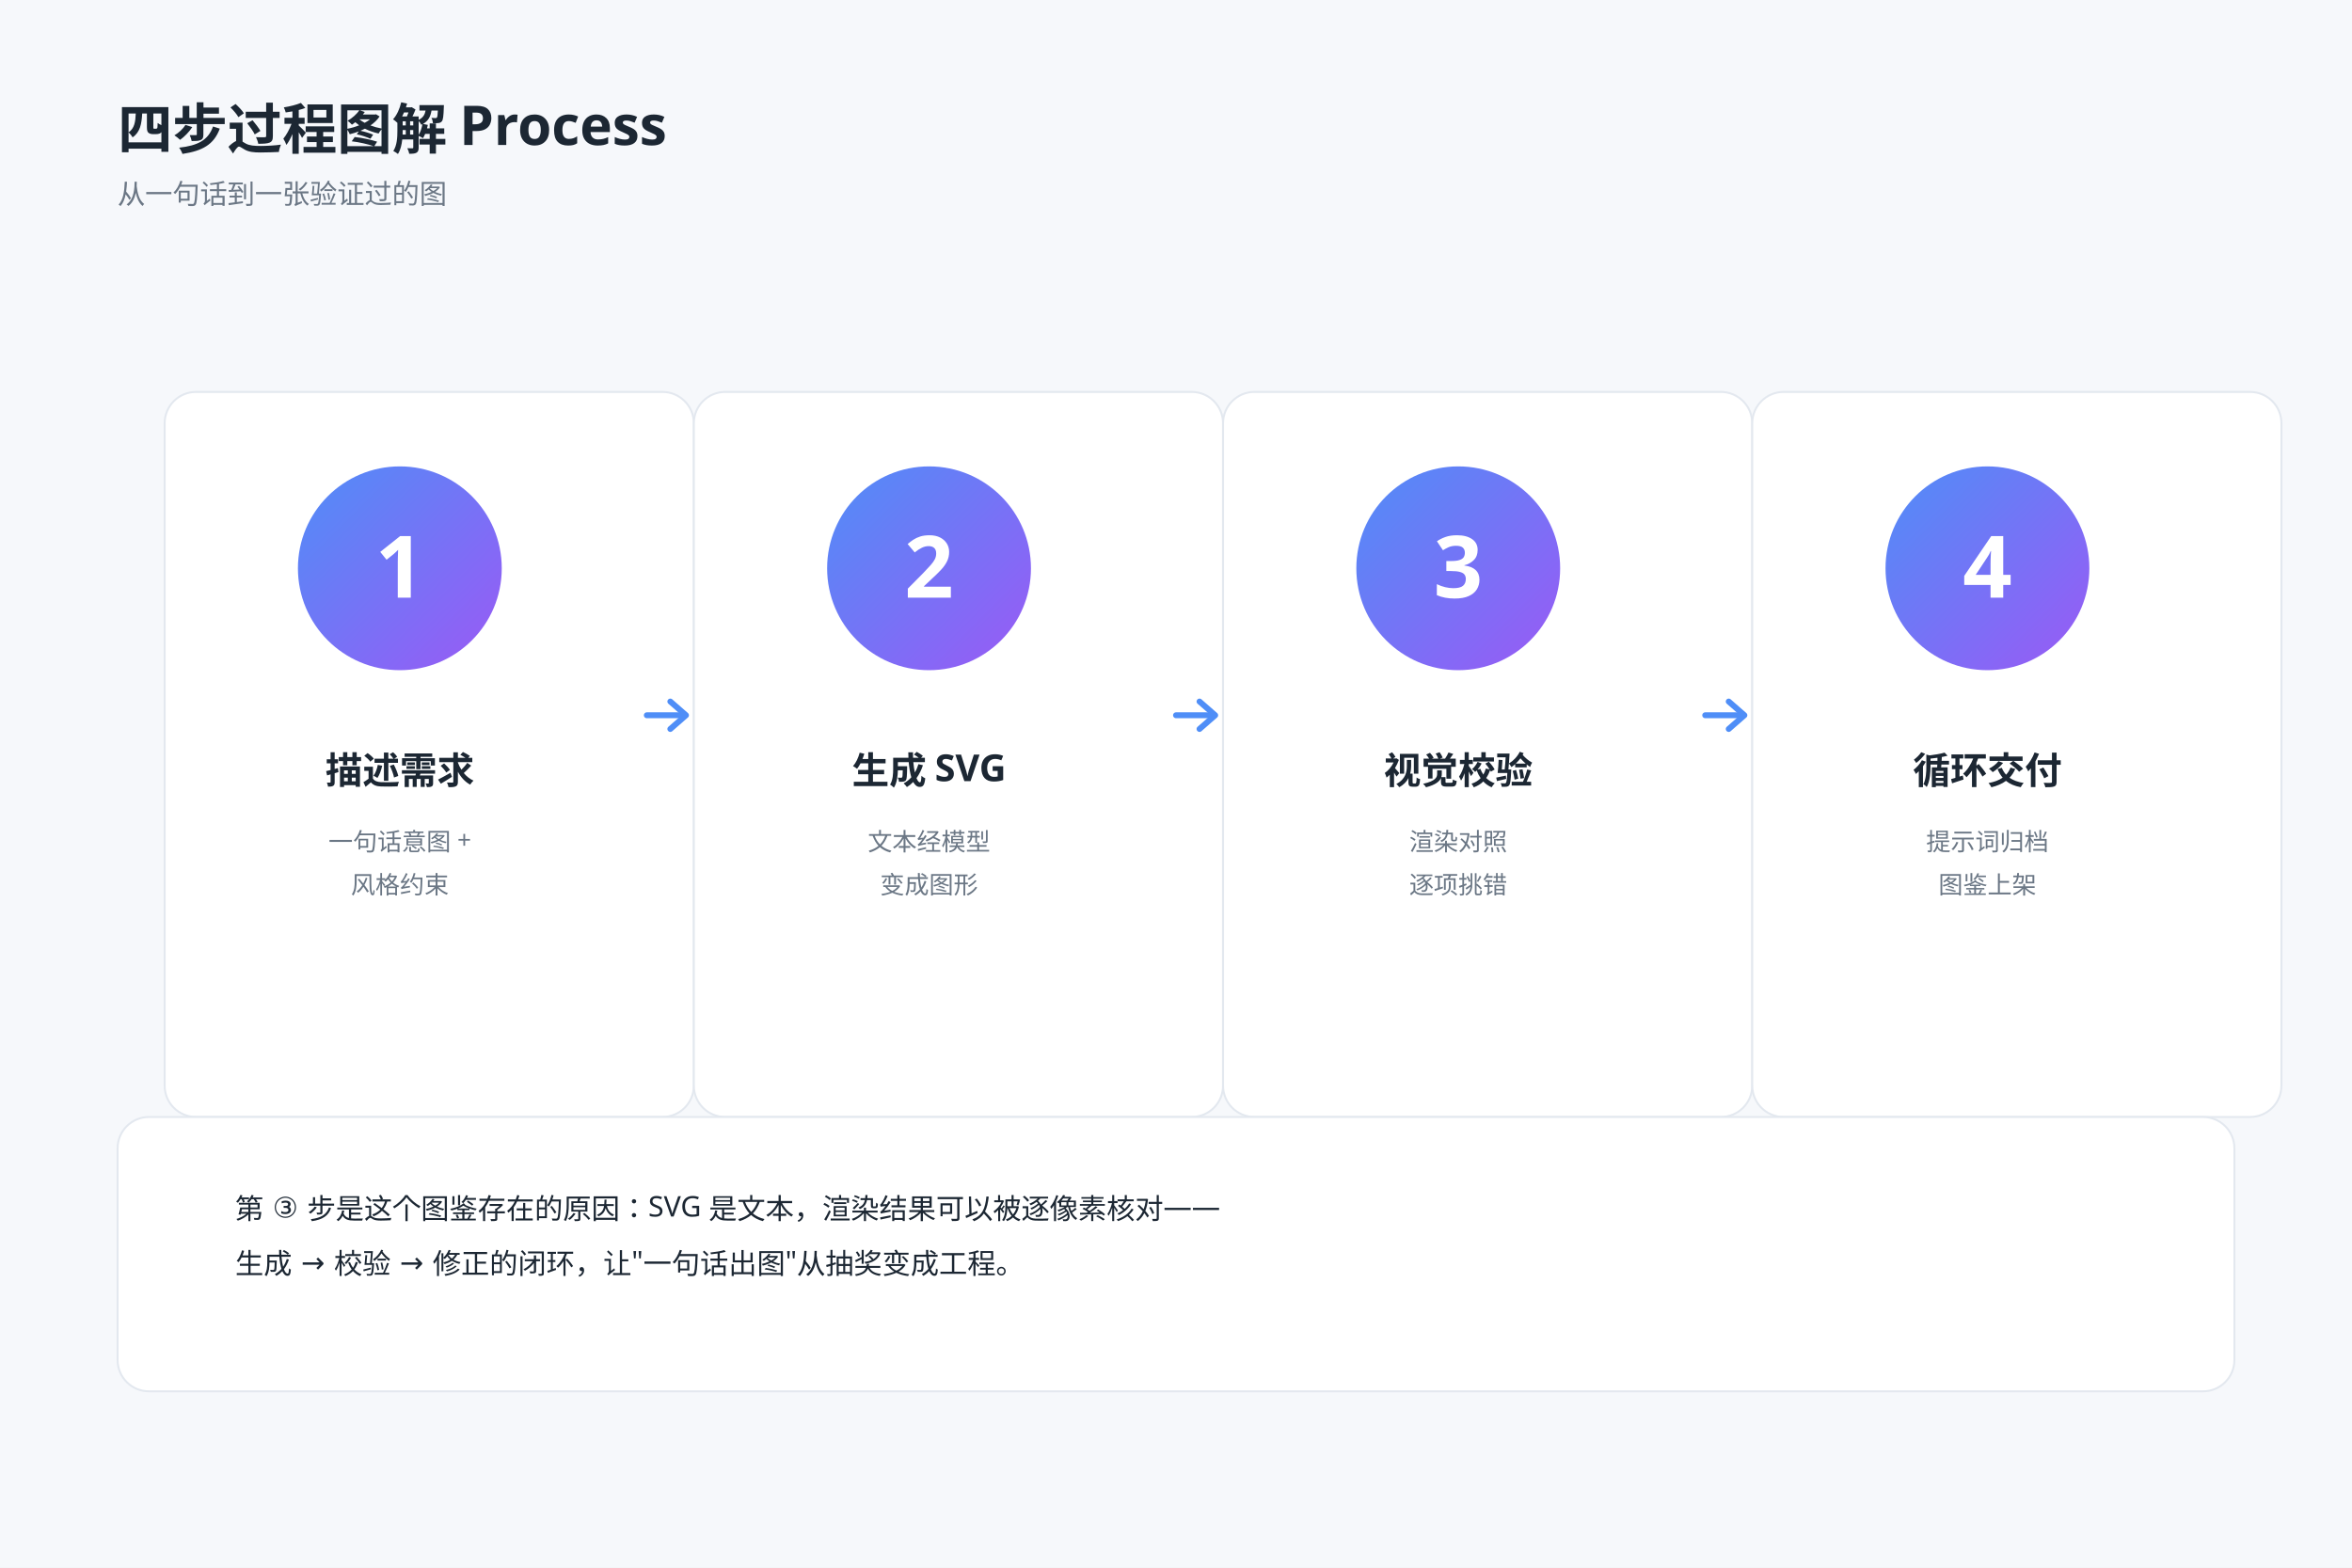
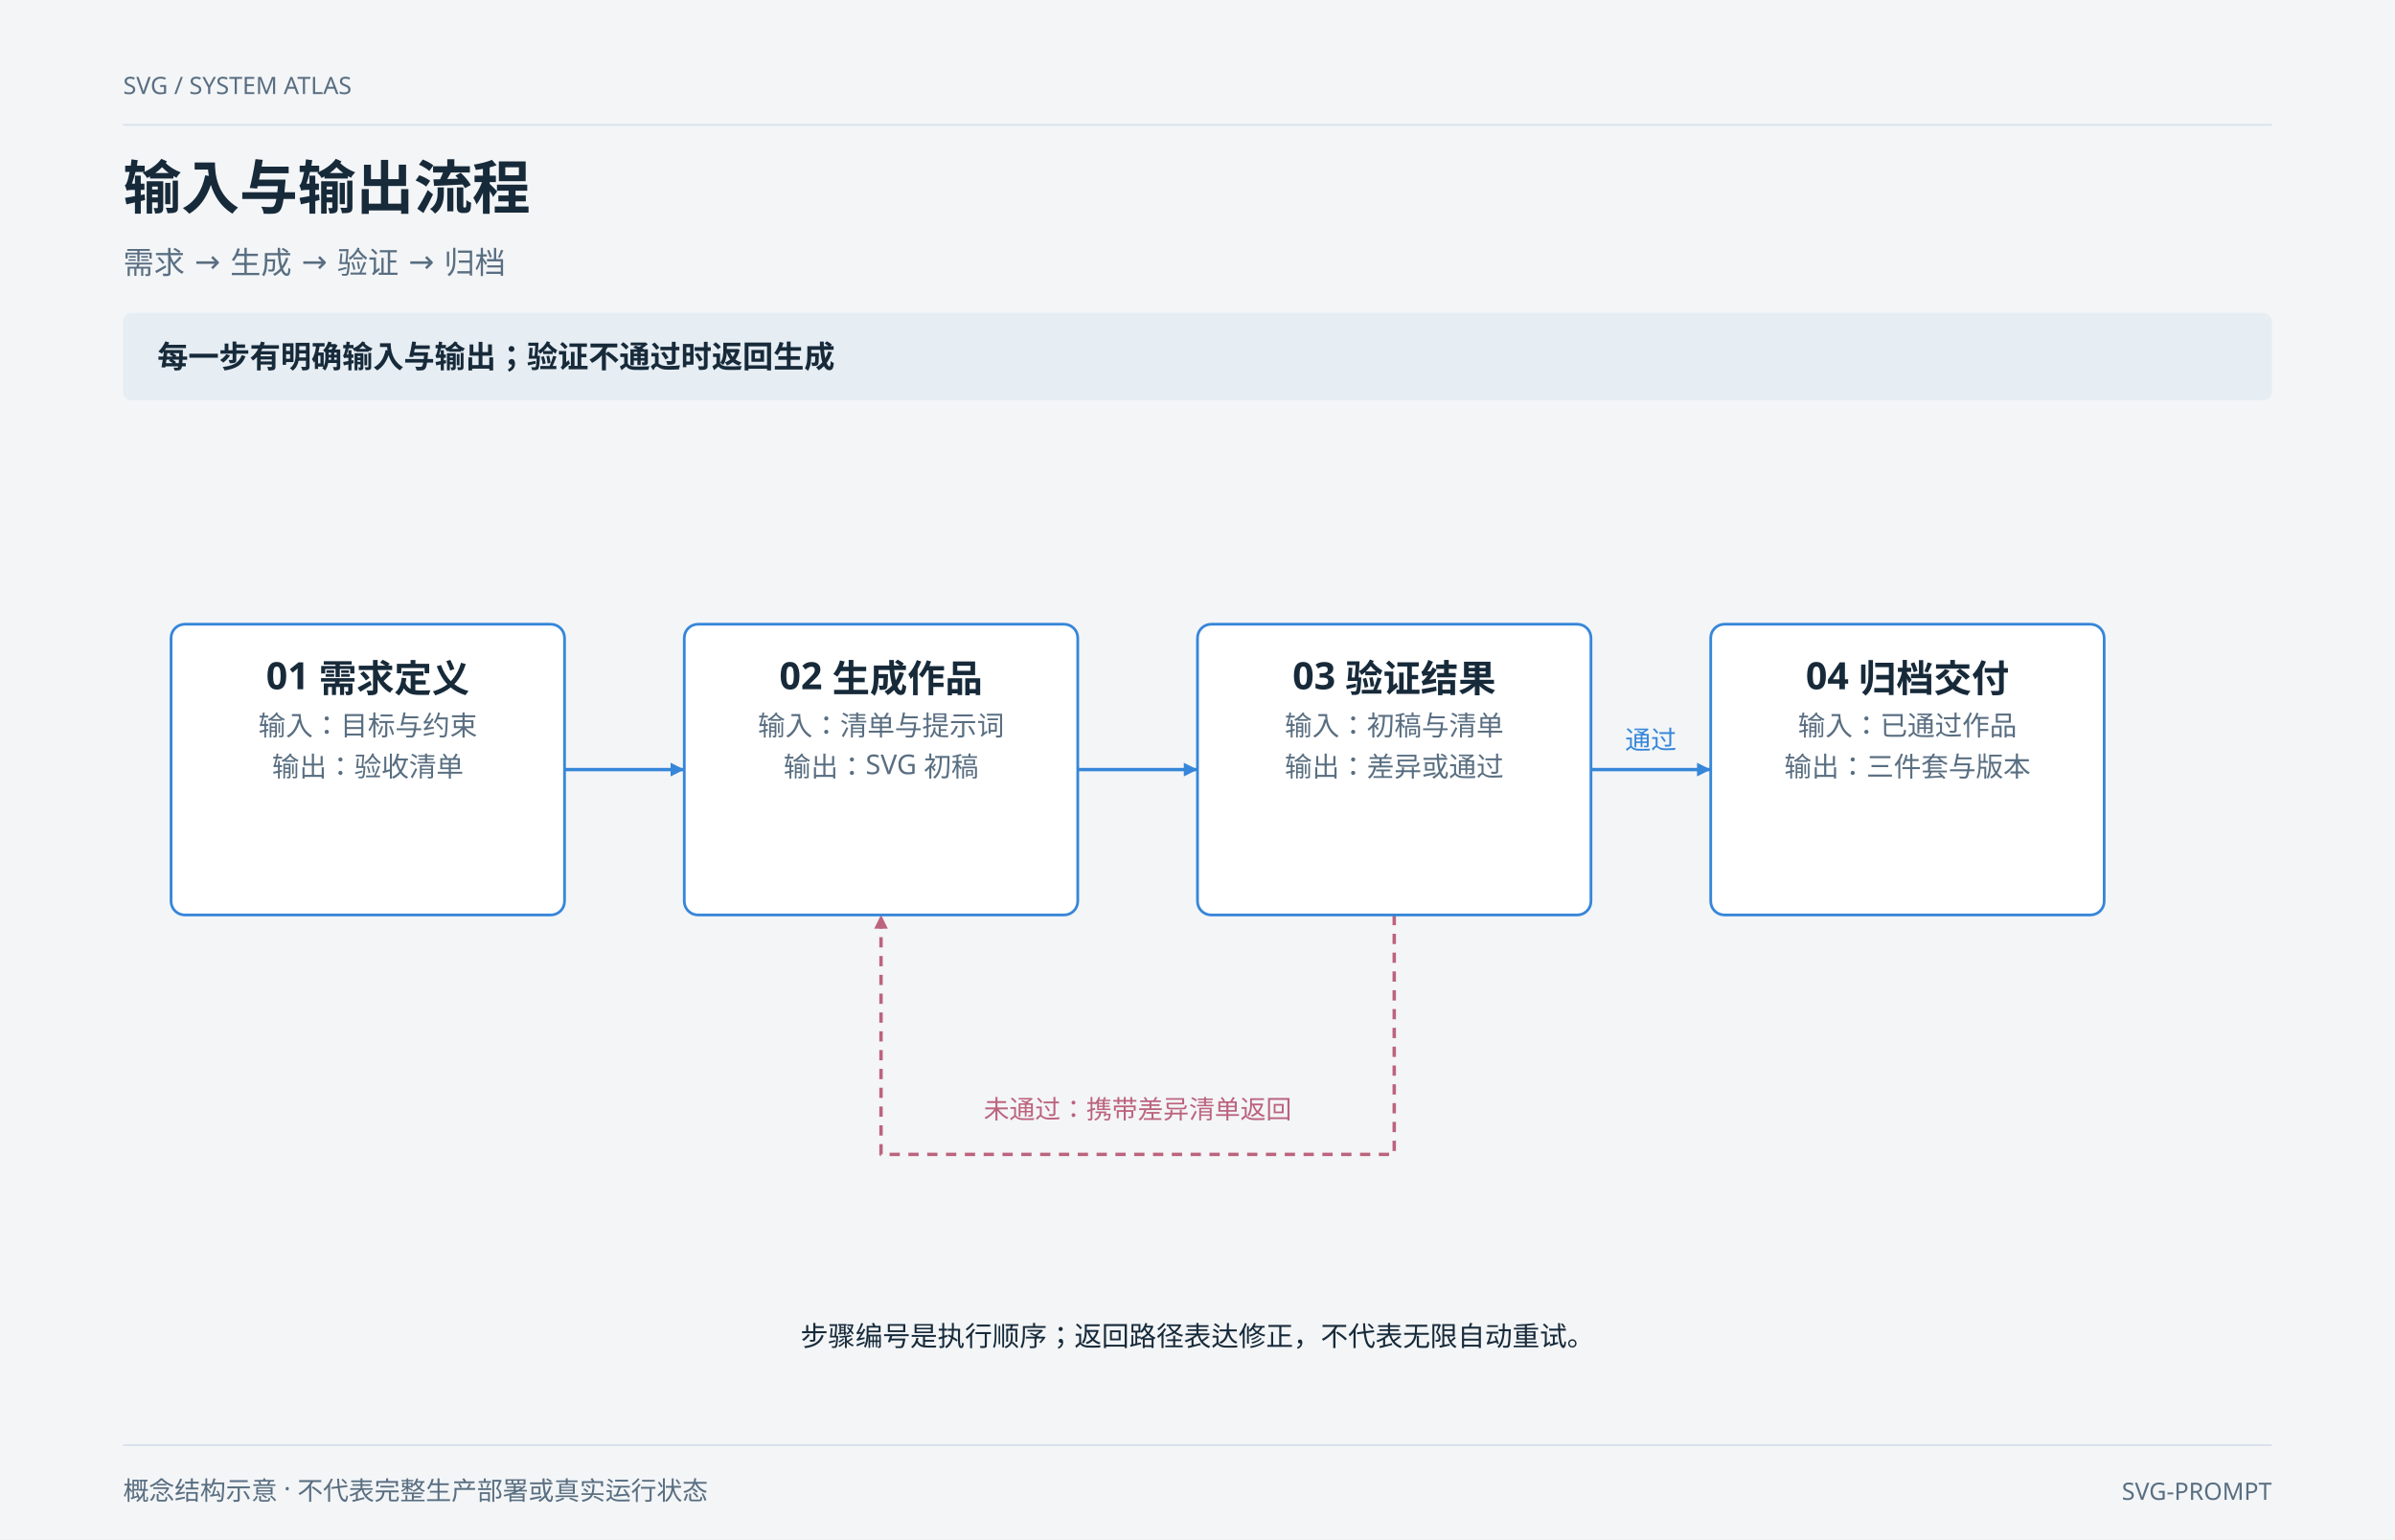
- <svg xmlns="http://www.w3.org/2000/svg" width="1200" height="800" viewBox="0 0 1200 800" font-family="PingFang SC, Hiragino Sans GB, Microsoft YaHei, sans-serif">
-   <rect width="1200" height="800" fill="#f6f8fb" />
-   <text x="60" y="76" font-size="28" font-weight="700" fill="#1c2733">四步过程图解 Process</text>
-   <text x="60" y="104" font-size="14" fill="#6b7785">从一句话到一张验证过的图</text>
+ <svg xmlns="http://www.w3.org/2000/svg" width="1400" height="900" viewBox="0 0 1400 900" font-family="PingFang SC, Microsoft YaHei, sans-serif" role="img" aria-labelledby="title desc">
  <defs>
-     <linearGradient id="ps" x1="0" y1="0" x2="1" y2="1">
-       <stop offset="0" stop-color="#4f8ef7" />
-       <stop offset="1" stop-color="#9b59f5" />
-     </linearGradient>
+     <marker id="arrow-call" viewBox="0 0 10 10" refX="10" refY="5" markerWidth="8" markerHeight="8" markerUnits="userSpaceOnUse" orient="auto">
+       <path d="M 0 0 L 10 5 L 0 10 Z" fill="#3686d9" />
+     </marker>
+     <marker id="arrow-event" viewBox="0 0 10 10" refX="10" refY="5" markerWidth="8" markerHeight="8" markerUnits="userSpaceOnUse" orient="auto">
+       <path d="M 0 0 L 10 5 L 0 10 Z" fill="#d99431" />
+     </marker>
+     <marker id="arrow-data" viewBox="0 0 10 10" refX="10" refY="5" markerWidth="8" markerHeight="8" markerUnits="userSpaceOnUse" orient="auto">
+       <path d="M 0 0 L 10 5 L 0 10 Z" fill="#00a887" />
+     </marker>
+     <marker id="arrow-control" viewBox="0 0 10 10" refX="10" refY="5" markerWidth="8" markerHeight="8" markerUnits="userSpaceOnUse" orient="auto">
+       <path d="M 0 0 L 10 5 L 0 10 Z" fill="#bc637d" />
+     </marker>
+     <marker id="arrow-neutral" viewBox="0 0 10 10" refX="10" refY="5" markerWidth="8" markerHeight="8" markerUnits="userSpaceOnUse" orient="auto">
+       <path d="M 0 0 L 10 5 L 0 10 Z" fill="#8093a6" />
+     </marker>
  </defs>
-   <g>
-     <rect x="84" y="200" width="270" height="370" rx="16" fill="#ffffff" stroke="#e3e8ef" />
-     <circle cx="204" cy="290" r="52" fill="url(#ps)" />
-     <text x="204" y="305" font-size="44" fill="#fff" text-anchor="middle" font-weight="800">1</text>
-     <text x="204" y="400" font-size="19" fill="#1c2733" text-anchor="middle" font-weight="700">描述需求</text>
-     <text x="204" y="434" font-size="12.5" fill="#6b7785" text-anchor="middle">一句话意图 +</text>
-     <text x="204" y="456" font-size="12.5" fill="#6b7785" text-anchor="middle">风格约束</text>
+   <rect width="1400" height="900" fill="#f3f5f7" />
+   <text x="72" y="55" fill="#596e81" font-size="14" text-anchor="start" font-weight="400">SVG / SYSTEM ATLAS</text>
+   <line x1="72" y1="73" x2="1328" y2="73" stroke="#d7e0e9" />
+   <text x="72" y="122" fill="#172a3a" font-size="34" text-anchor="start" font-weight="700">输入与输出流程</text>
+   <text x="72" y="160" fill="#596e81" font-size="18" text-anchor="start" font-weight="400">需求 → 生成 → 验证 → 归档</text>
+   <rect x="72" y="183" width="1256" height="51" rx="5" fill="#e6edf3" />
+   <text x="92" y="215" fill="#172a3a" font-size="18" text-anchor="start" font-weight="600">每一步有明确输入与输出；验证不通过时返回生成</text>
+   <polyline id="edge-1" data-edge="edge-1" data-source="request" data-target="generate" data-source-port="r" data-target-port="l" data-guard="" data-route="ports" points="330,450 400,450" fill="none" stroke="#3686d9" stroke-width="2" stroke-linejoin="round" marker-end="url(#arrow-call)" />
+   <polyline id="edge-2" data-edge="edge-2" data-source="generate" data-target="validate" data-source-port="r" data-target-port="l" data-guard="" data-route="ports" points="630,450 700,450" fill="none" stroke="#3686d9" stroke-width="2" stroke-linejoin="round" marker-end="url(#arrow-call)" />
+   <polyline id="edge-3" data-edge="edge-3" data-source="validate" data-target="archive" data-source-port="r" data-target-port="l" data-guard="验收通过" data-route="ports" points="930,450 1000,450" fill="none" stroke="#3686d9" stroke-width="2" stroke-linejoin="round" marker-end="url(#arrow-call)" />
+   <polyline id="edge-4" data-edge="edge-4" data-source="validate" data-target="generate" data-source-port="b" data-target-port="b" data-guard="验收不通过" data-route="ports" points="815,535 815,675 515,675 515,535" fill="none" stroke="#bc637d" stroke-width="2" stroke-linejoin="round" marker-end="url(#arrow-control)" stroke-dasharray="6 5" />
+   <g id="node-request" data-node="request" data-kind="box" data-terminal="false" data-start="true" data-box="100,365,230,170">
+     <rect x="100" y="365" width="230" height="170" rx="8" fill="#ffffff" stroke="#3686d9" stroke-width="1.6" />
+     <text x="215.0" y="403" fill="#172a3a" font-size="22" text-anchor="middle" font-weight="600">01 需求定义</text>
+     <text x="215.0" y="430" fill="#596e81" font-size="16" text-anchor="middle" font-weight="400">输入：目标与约束</text>
+     <text x="215.0" y="454" fill="#596e81" font-size="16" text-anchor="middle" font-weight="400">输出：验收清单</text>
  </g>
-   <path d="M 330 365 L 348 365" stroke="#4f8ef7" stroke-width="3" stroke-linecap="round" />
-   <path d="M 342 358 L 350 365 L 342 372" fill="none" stroke="#4f8ef7" stroke-width="3" stroke-linecap="round" stroke-linejoin="round" />
-   <g>
-     <rect x="354" y="200" width="270" height="370" rx="16" fill="#ffffff" stroke="#e3e8ef" />
-     <circle cx="474" cy="290" r="52" fill="url(#ps)" />
-     <text x="474" y="305" font-size="44" fill="#fff" text-anchor="middle" font-weight="800">2</text>
-     <text x="474" y="400" font-size="19" fill="#1c2733" text-anchor="middle" font-weight="700">生成 SVG</text>
-     <text x="474" y="434" font-size="12.5" fill="#6b7785" text-anchor="middle">文本经模型</text>
-     <text x="474" y="456" font-size="12.5" fill="#6b7785" text-anchor="middle">变成图形</text>
+   <g id="node-generate" data-node="generate" data-kind="box" data-terminal="false" data-start="false" data-box="400,365,230,170">
+     <rect x="400" y="365" width="230" height="170" rx="8" fill="#ffffff" stroke="#3686d9" stroke-width="1.6" />
+     <text x="515.0" y="403" fill="#172a3a" font-size="22" text-anchor="middle" font-weight="600">02 生成作品</text>
+     <text x="515.0" y="430" fill="#596e81" font-size="16" text-anchor="middle" font-weight="400">输入：清单与提示词</text>
+     <text x="515.0" y="454" fill="#596e81" font-size="16" text-anchor="middle" font-weight="400">输出：SVG 初稿</text>
  </g>
-   <path d="M 600 365 L 618 365" stroke="#4f8ef7" stroke-width="3" stroke-linecap="round" />
-   <path d="M 612 358 L 620 365 L 612 372" fill="none" stroke="#4f8ef7" stroke-width="3" stroke-linecap="round" stroke-linejoin="round" />
-   <g>
-     <rect x="624" y="200" width="270" height="370" rx="16" fill="#ffffff" stroke="#e3e8ef" />
-     <circle cx="744" cy="290" r="52" fill="url(#ps)" />
-     <text x="744" y="305" font-size="44" fill="#fff" text-anchor="middle" font-weight="800">3</text>
-     <text x="744" y="400" font-size="19" fill="#1c2733" text-anchor="middle" font-weight="700">视觉校验</text>
-     <text x="744" y="434" font-size="12.5" fill="#6b7785" text-anchor="middle">渲染对照</text>
-     <text x="744" y="456" font-size="12.5" fill="#6b7785" text-anchor="middle">逐项挑错</text>
+   <g id="node-validate" data-node="validate" data-kind="box" data-terminal="false" data-start="false" data-box="700,365,230,170">
+     <rect x="700" y="365" width="230" height="170" rx="8" fill="#ffffff" stroke="#3686d9" stroke-width="1.6" />
+     <text x="815.0" y="403" fill="#172a3a" font-size="22" text-anchor="middle" font-weight="600">03 验证结果</text>
+     <text x="815.0" y="430" fill="#596e81" font-size="16" text-anchor="middle" font-weight="400">输入：初稿与清单</text>
+     <text x="815.0" y="454" fill="#596e81" font-size="16" text-anchor="middle" font-weight="400">输出：差异或通过</text>
  </g>
-   <path d="M 870 365 L 888 365" stroke="#4f8ef7" stroke-width="3" stroke-linecap="round" />
-   <path d="M 882 358 L 890 365 L 882 372" fill="none" stroke="#4f8ef7" stroke-width="3" stroke-linecap="round" stroke-linejoin="round" />
-   <g>
-     <rect x="894" y="200" width="270" height="370" rx="16" fill="#ffffff" stroke="#e3e8ef" />
-     <circle cx="1014" cy="290" r="52" fill="url(#ps)" />
-     <text x="1014" y="305" font-size="44" fill="#fff" text-anchor="middle" font-weight="800">4</text>
-     <text x="1014" y="400" font-size="19" fill="#1c2733" text-anchor="middle" font-weight="700">循环交付</text>
-     <text x="1014" y="434" font-size="12.5" fill="#6b7785" text-anchor="middle">提示词归档</text>
-     <text x="1014" y="456" font-size="12.5" fill="#6b7785" text-anchor="middle">图鉴上架</text>
+   <g id="node-archive" data-node="archive" data-kind="box" data-terminal="true" data-start="false" data-box="1000,365,230,170">
+     <rect x="1000" y="365" width="230" height="170" rx="8" fill="#ffffff" stroke="#3686d9" stroke-width="1.6" />
+     <text x="1115.0" y="403" fill="#172a3a" font-size="22" text-anchor="middle" font-weight="600">04 归档交付</text>
+     <text x="1115.0" y="430" fill="#596e81" font-size="16" text-anchor="middle" font-weight="400">输入：已通过作品</text>
+     <text x="1115.0" y="454" fill="#596e81" font-size="16" text-anchor="middle" font-weight="400">输出：三件套与版本</text>
  </g>
-   <g>
-     <rect x="60" y="570" width="1080" height="140" rx="16" fill="#ffffff" stroke="#e3e8ef" />
-     <text x="120" y="622" font-size="14.5" fill="#1c2733" text-anchor="start">第 ③ 步是这个图鉴存在的原因：SVG 是文本，渲染结果可以被逐像素核对——</text>
-     <text x="120" y="650" font-size="14.5" fill="#1c2733" text-anchor="start">生成 → 校验 → 修正的闭环，让"一句话出图"从抽奖变成工程。</text>
-   </g>
+   <text x="965" y="438" fill="#3686d9" font-size="15" text-anchor="middle" font-weight="400">通过</text>
+   <text x="665" y="654" fill="#bc637d" font-size="15" text-anchor="middle" font-weight="400">未通过：携带差异清单返回</text>
+   <text x="700" y="787" fill="#172a3a" font-size="16" text-anchor="middle" font-weight="400">步骤编号是执行顺序；返回路径表达修正，不代表无限自动重试。</text>
+   <line x1="72" y1="845" x2="1328" y2="845" stroke="#d7e0e9" />
+   <text x="72" y="877" fill="#596e81" font-size="15" text-anchor="start" font-weight="400">概念结构示意 · 不代表完整生产部署或真实运行状态</text>
+   <text x="1328" y="877" fill="#596e81" font-size="14" text-anchor="end" font-weight="400">SVG-PROMPT</text>
</svg>
